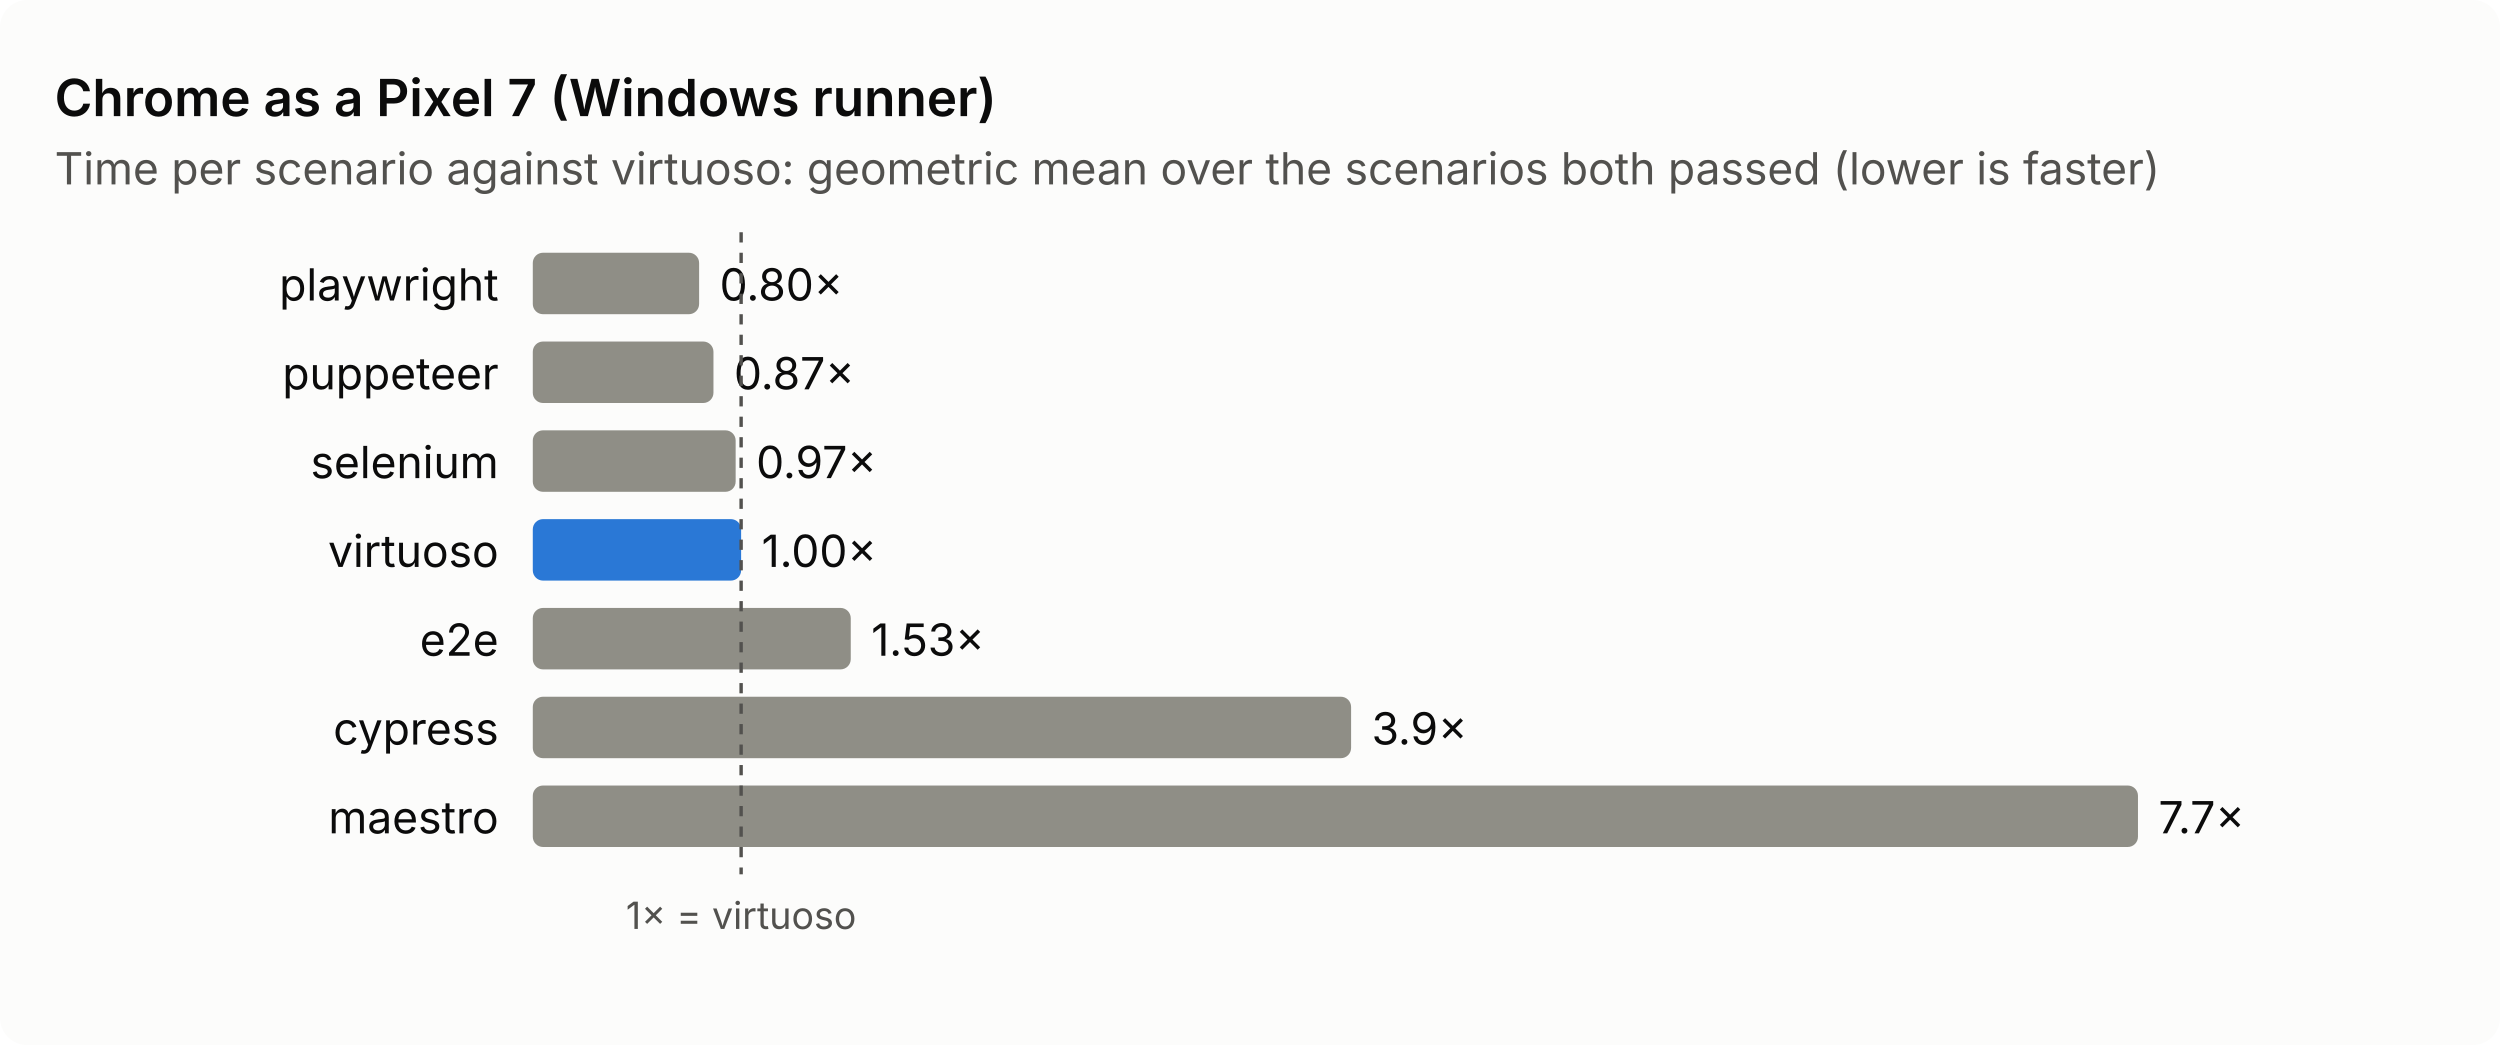
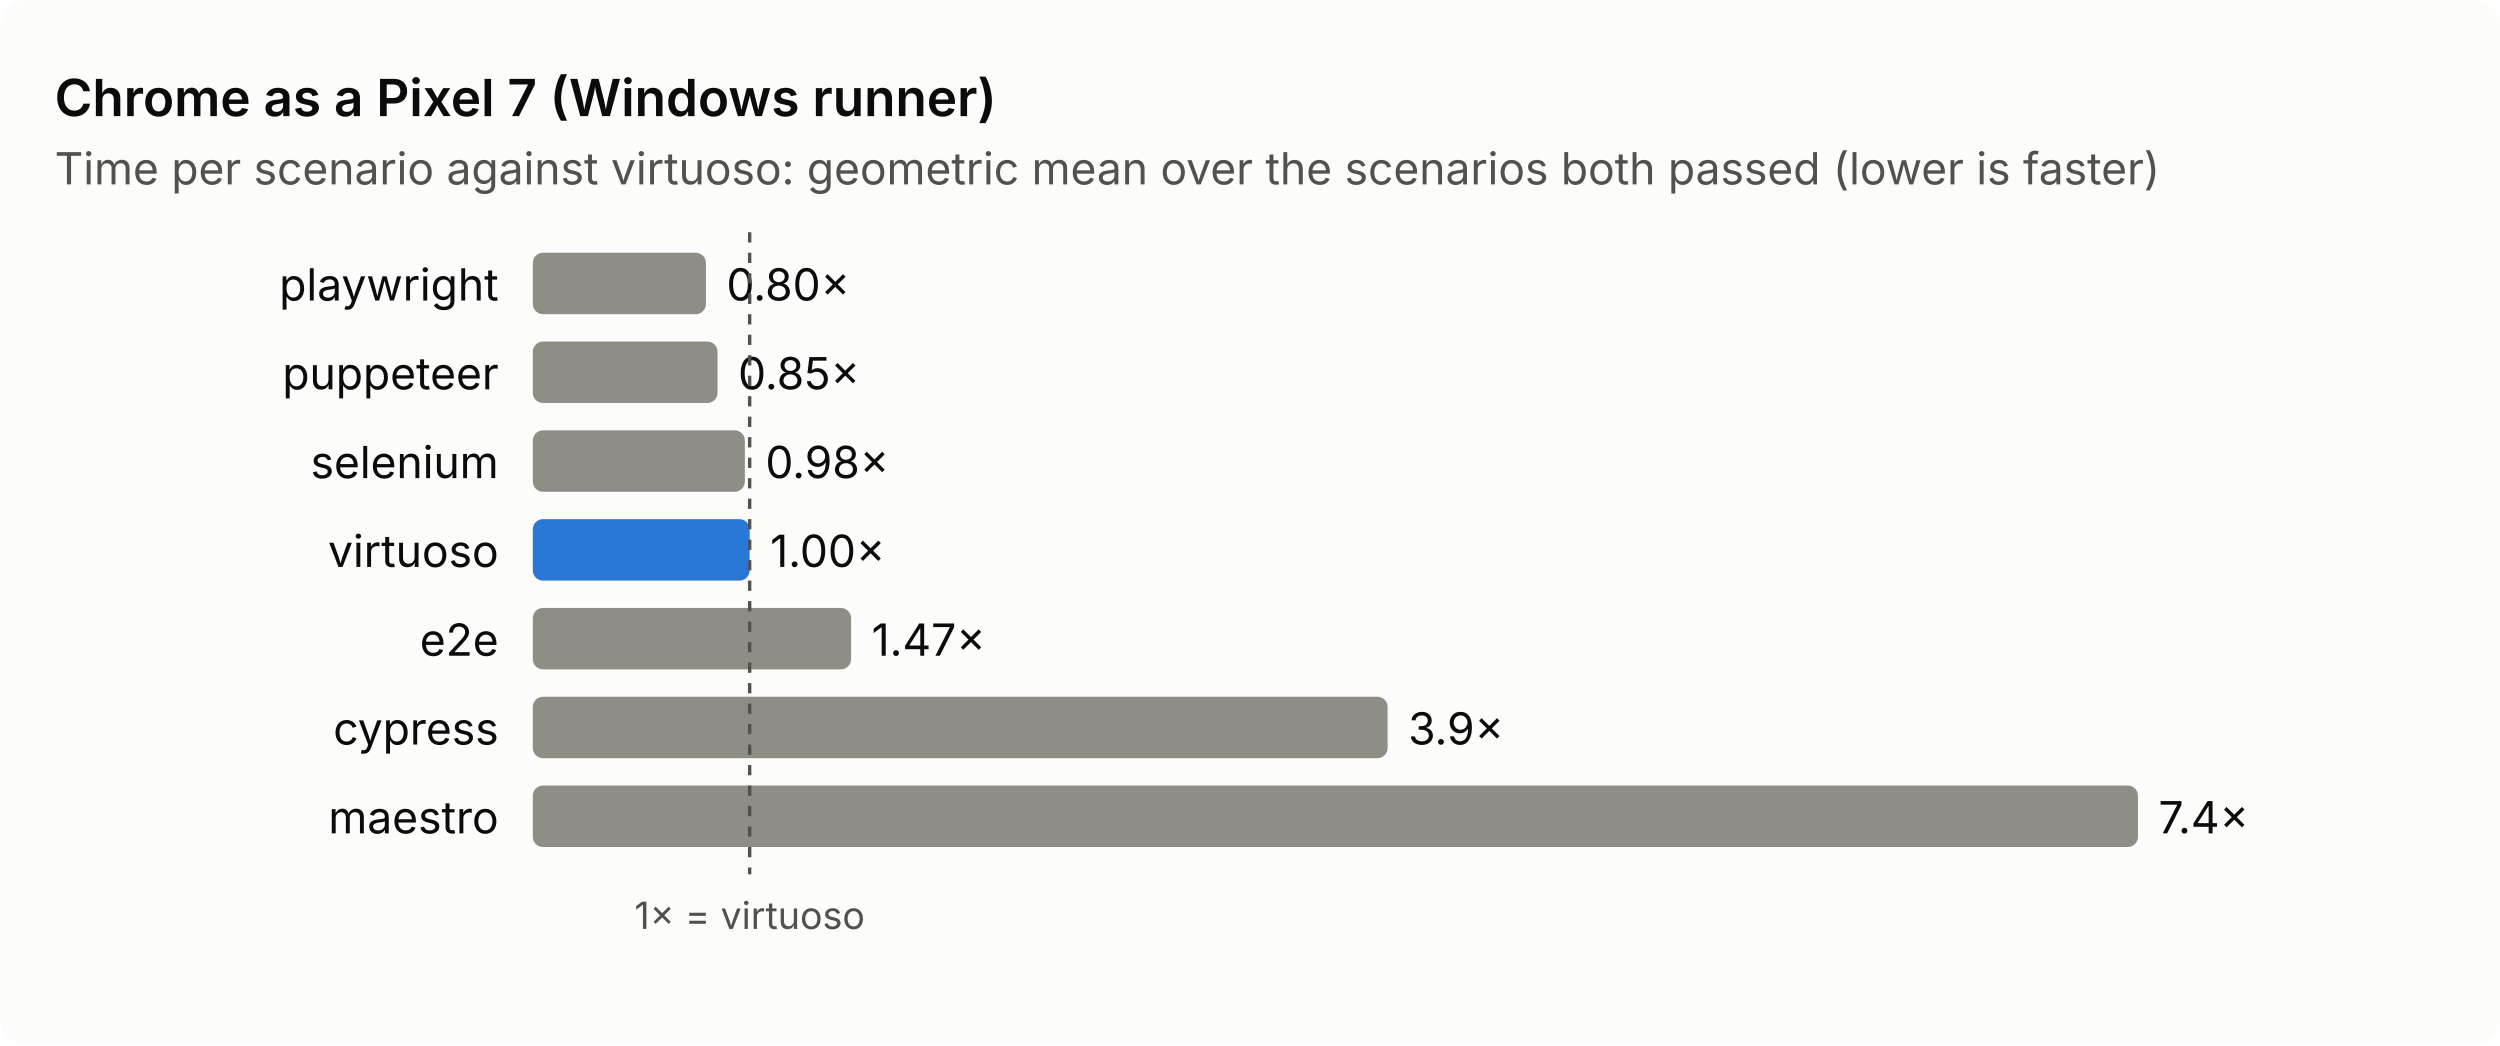
<svg xmlns="http://www.w3.org/2000/svg" viewBox="0 0 732 306" width="732" height="306" role="img" aria-label="Chrome as a Pixel 7 (Windows runner): time per scenario against virtuoso">
  <style>text{font:13px system-ui,-apple-system,'Segoe UI',sans-serif;fill:#0b0b0b}.sub,.axis{fill:#52514e}.axis{font-size:11px}.title{font-size:15px;font-weight:600}.bg{fill:#fcfcfb}.bar{fill:#8f8e86}.base{fill:#2a78d6}.ref{stroke:#52514e;stroke-dasharray:3 3}@media (prefers-color-scheme: dark){.bg{fill:#1a1a19}text{fill:#f0efec}.sub,.axis{fill:#c3c2b7}.base{fill:#3987e5}.ref{stroke:#c3c2b7}}</style>
  <rect class="bg" width="732" height="306" rx="8" />
  <text class="title" x="16" y="34.0">Chrome as a Pixel 7 (Windows runner)</text>
  <text class="sub" x="16" y="54.0">Time per scenario against virtuoso: geometric mean over the scenarios both passed (lower is faster)</text>
  <text x="146.0" y="88.0" text-anchor="end">playwright</text>
-   <rect class="bar" x="156" y="74.0" width="48.7" height="18" rx="3" />
-   <text x="210.7" y="88.0">0.80×</text>
+   <rect class="bar" x="156" y="74.0" width="50.7" height="18" rx="3" />
+   <text x="212.7" y="88.0">0.80×</text>
  <text x="146.0" y="114.0" text-anchor="end">puppeteer</text>
-   <rect class="bar" x="156" y="100.0" width="52.9" height="18" rx="3" />
-   <text x="214.9" y="114.0">0.87×</text>
+   <rect class="bar" x="156" y="100.0" width="54.1" height="18" rx="3" />
+   <text x="216.1" y="114.0">0.85×</text>
  <text x="146.0" y="140.0" text-anchor="end">selenium</text>
-   <rect class="bar" x="156" y="126.0" width="59.4" height="18" rx="3" />
-   <text x="221.4" y="140.0">0.97×</text>
+   <rect class="bar" x="156" y="126.0" width="62.1" height="18" rx="3" />
+   <text x="224.1" y="140.0">0.98×</text>
  <text x="146.0" y="166.0" text-anchor="end">virtuoso</text>
-   <rect class="bar base" x="156" y="152.0" width="61.0" height="18" rx="3" />
-   <text x="223.0" y="166.0">1.00×</text>
+   <rect class="bar base" x="156" y="152.0" width="63.5" height="18" rx="3" />
+   <text x="225.5" y="166.0">1.00×</text>
  <text x="146.0" y="192.0" text-anchor="end">e2e</text>
-   <rect class="bar" x="156" y="178.0" width="93.1" height="18" rx="3" />
-   <text x="255.1" y="192.0">1.53×</text>
+   <rect class="bar" x="156" y="178.0" width="93.2" height="18" rx="3" />
+   <text x="255.2" y="192.0">1.47×</text>
  <text x="146.0" y="218.0" text-anchor="end">cypress</text>
-   <rect class="bar" x="156" y="204.0" width="239.6" height="18" rx="3" />
-   <text x="401.6" y="218.0">3.9×</text>
+   <rect class="bar" x="156" y="204.0" width="250.3" height="18" rx="3" />
+   <text x="412.3" y="218.0">3.9×</text>
  <text x="146.0" y="244.0" text-anchor="end">maestro</text>
  <rect class="bar" x="156" y="230.0" width="470.0" height="18" rx="3" />
-   <text x="632.0" y="244.0">7.7×</text>
-   <line class="ref" x1="217.0" y1="68.0" x2="217.0" y2="256.0" />
-   <text class="axis" x="217.0" y="272.0" text-anchor="middle">1× = virtuoso</text>
+   <text x="632.0" y="244.0">7.4×</text>
+   <line class="ref" x1="219.5" y1="68.0" x2="219.5" y2="256.0" />
+   <text class="axis" x="219.5" y="272.0" text-anchor="middle">1× = virtuoso</text>
</svg>
